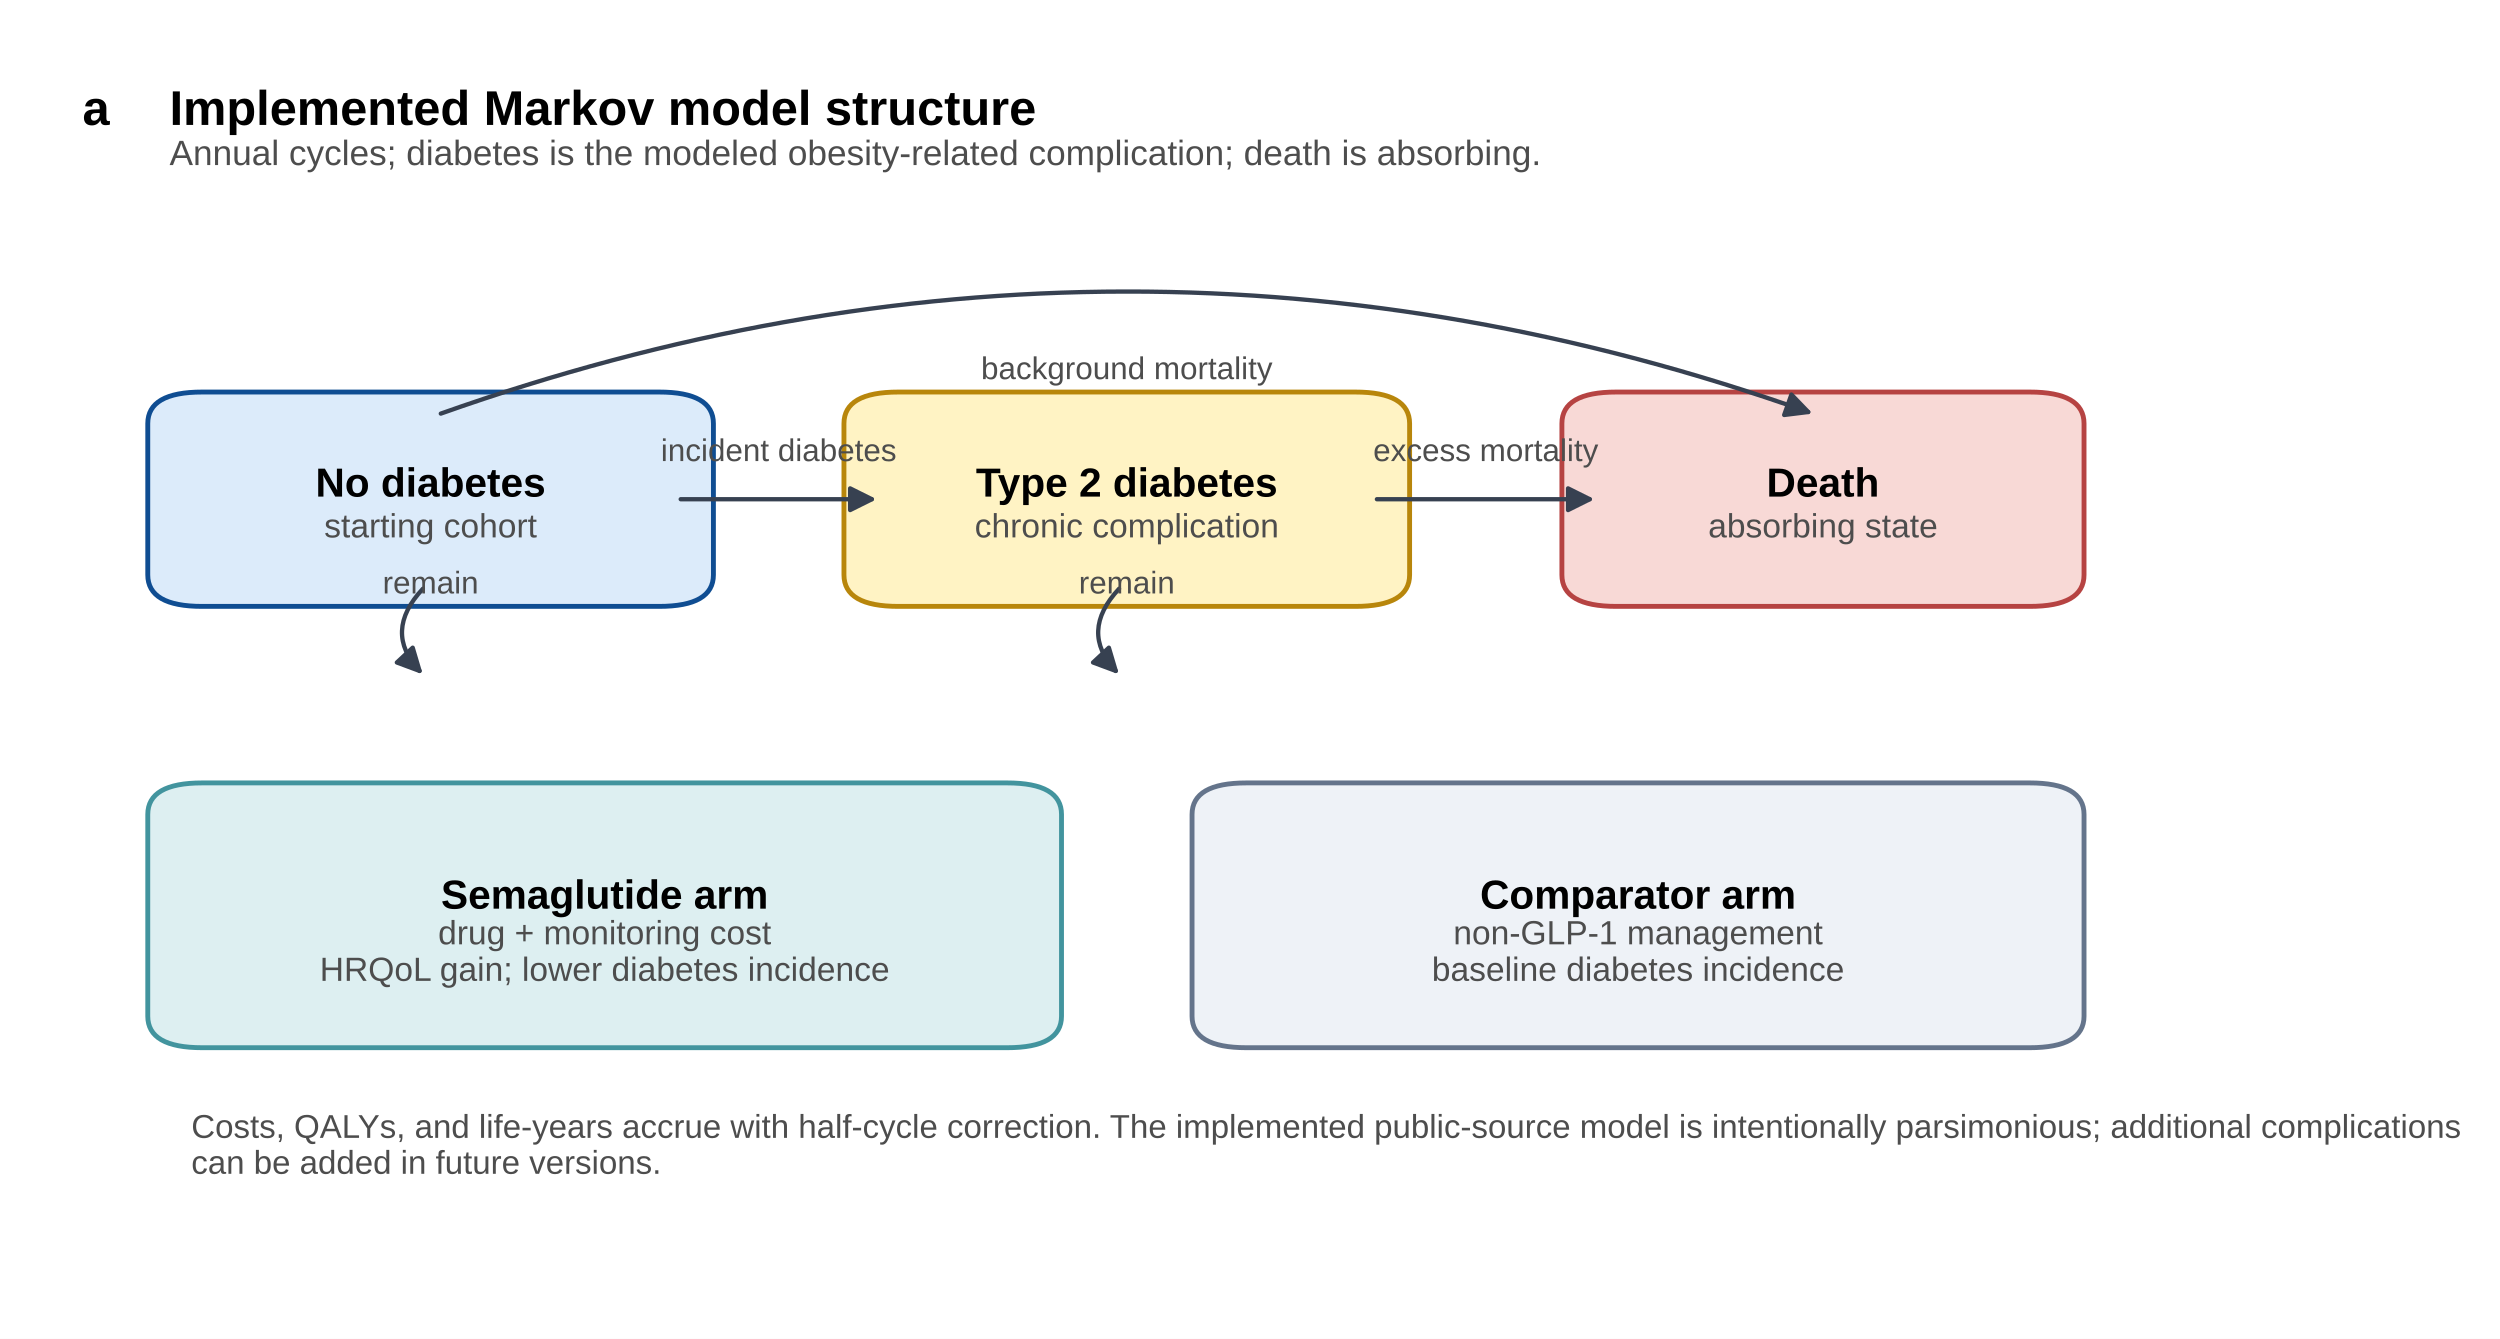
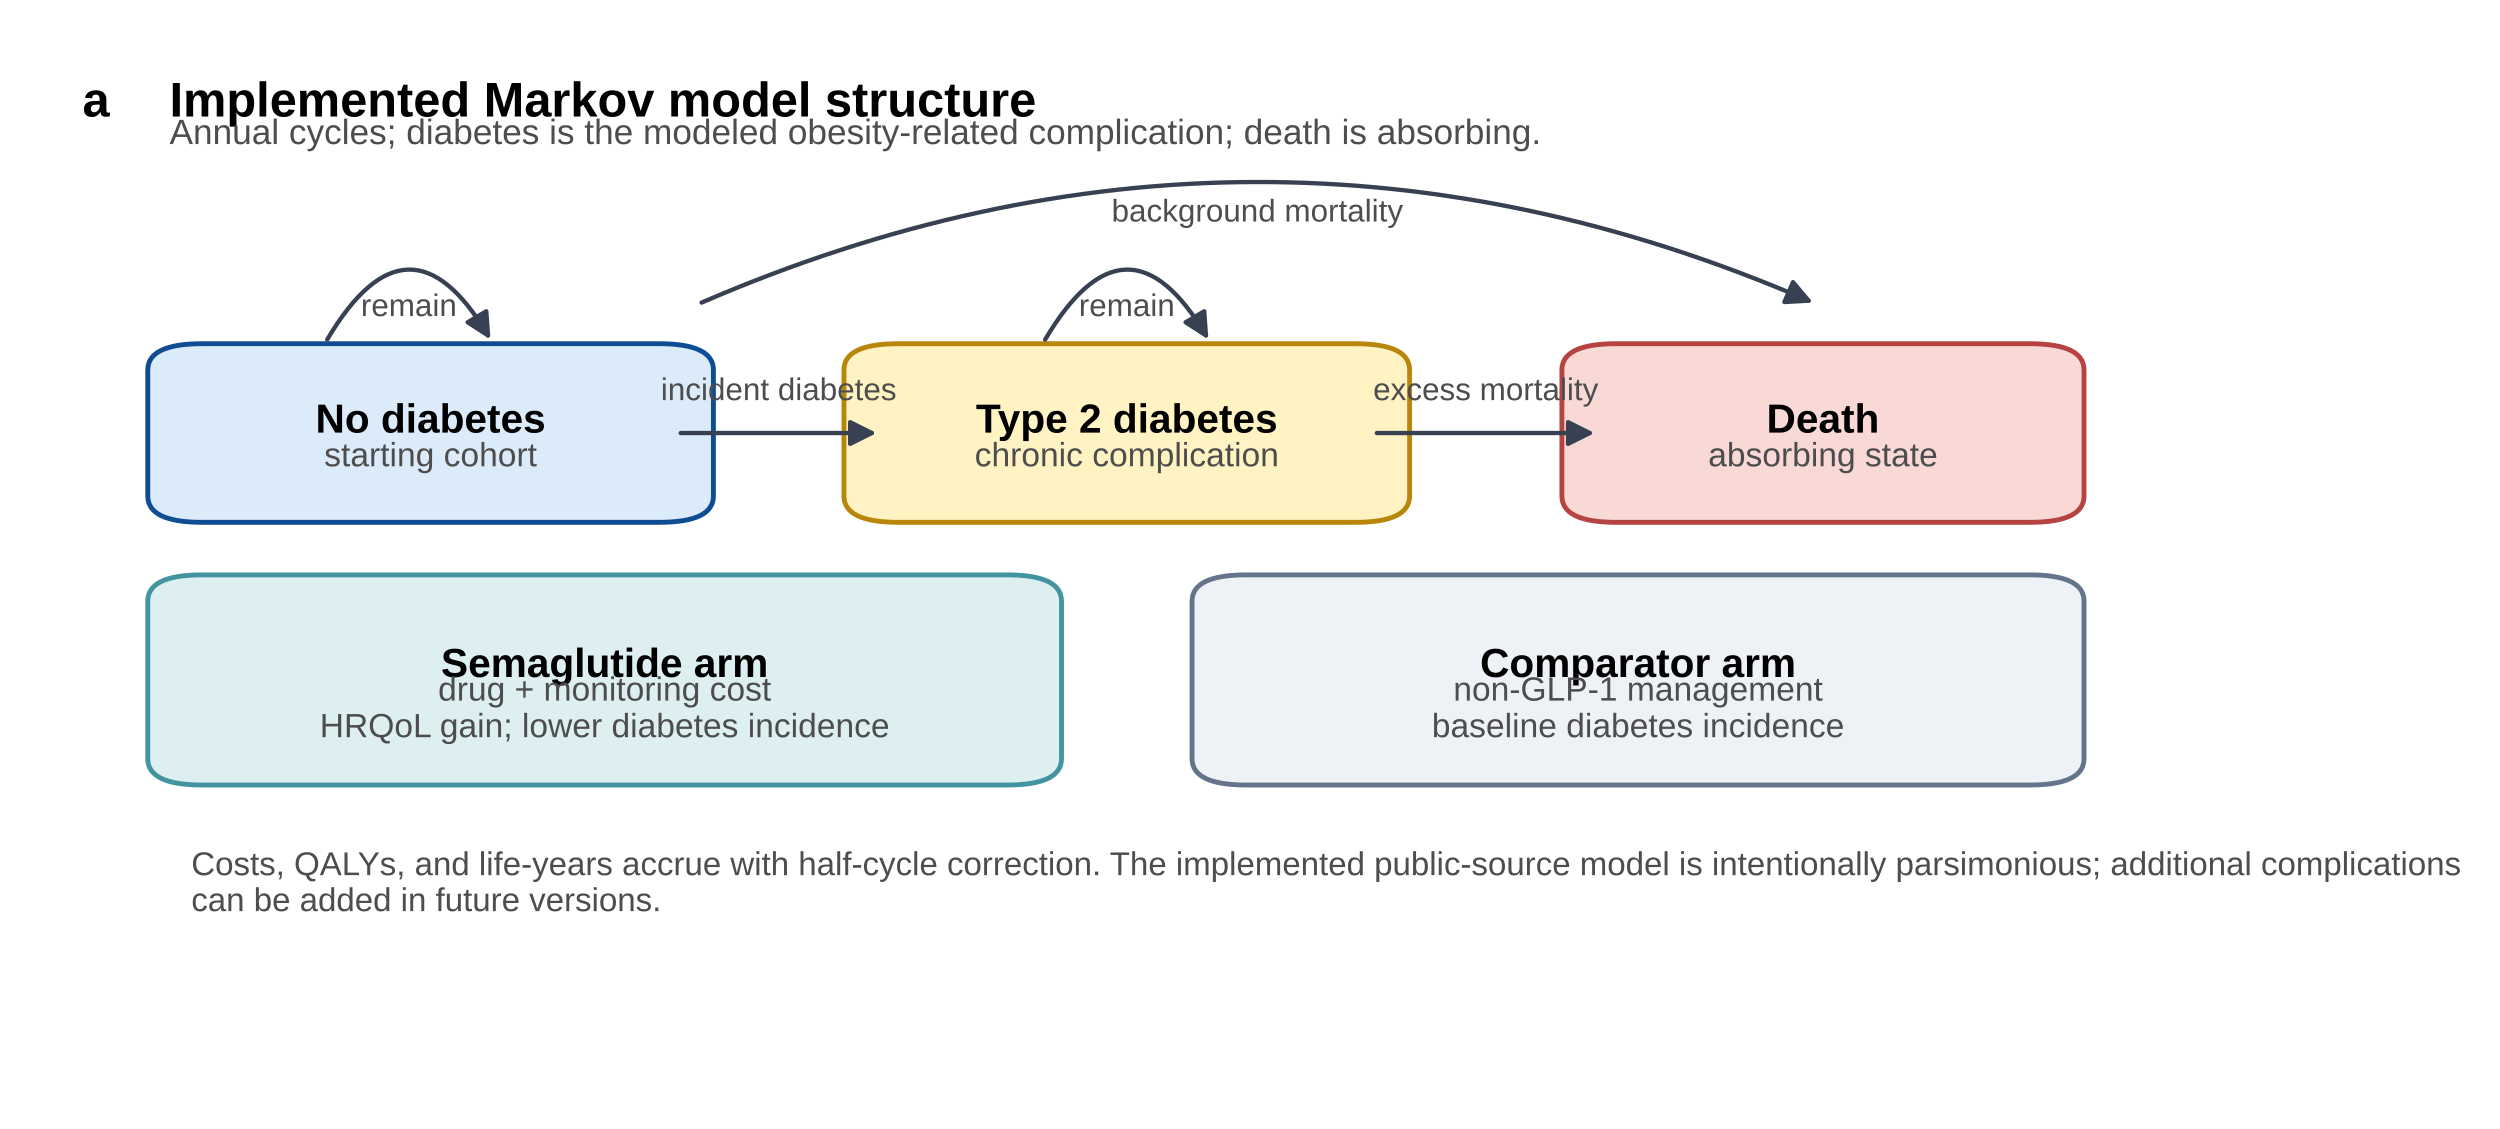
- <svg xmlns="http://www.w3.org/2000/svg" width="461.67pt" height="247.248pt" viewBox="0 0 461.67 247.248" version="1.1">
+ <svg xmlns="http://www.w3.org/2000/svg" width="461.67pt" height="208.44pt" viewBox="0 0 461.67 208.44" version="1.1">
  <defs>
    <style type="text/css">*{stroke-linejoin: round; stroke-linecap: butt}</style>
  </defs>
  <g id="figure_1">
    <g id="patch_1">
-       <path d="M 0 247.248  L 461.67 247.248  L 461.67 0  L 0 0  z " style="fill: #ffffff" />
+       <path d="M 0 208.44  L 461.67 208.44  L 461.67 0  L 0 0  z " style="fill: #ffffff" />
    </g>
    <g id="axes_1">
      <g id="patch_2">
-         <path d="M 37.332 111.982  L 121.702 111.982  Q 131.746 111.982 131.746 106.16  L 131.746 78.219  Q 131.746 72.397 121.702 72.397  L 37.332 72.397  Q 27.288 72.397 27.288 78.219  L 27.288 106.16  Q 27.288 111.982 37.332 111.982  z " clip-path="url(#p3549f0f752)" style="fill: #dcebfa; stroke: #0f4d92; stroke-width: 0.9; stroke-linejoin: miter" />
+         <path d="M 37.332 96.458  L 121.702 96.458  Q 131.746 96.458 131.746 91.607  L 131.746 68.323  Q 131.746 63.472 121.702 63.472  L 37.332 63.472  Q 27.288 63.472 27.288 68.323  L 27.288 91.607  Q 27.288 96.458 37.332 96.458  z " clip-path="url(#p35d97264fc)" style="fill: #dcebfa; stroke: #0f4d92; stroke-width: 0.9; stroke-linejoin: miter" />
      </g>
      <g id="patch_3">
-         <path d="M 165.895 111.982  L 250.265 111.982  Q 260.309 111.982 260.309 106.16  L 260.309 78.219  Q 260.309 72.397 250.265 72.397  L 165.895 72.397  Q 155.851 72.397 155.851 78.219  L 155.851 106.16  Q 155.851 111.982 165.895 111.982  z " clip-path="url(#p3549f0f752)" style="fill: #fff3c4; stroke: #b8860b; stroke-width: 0.9; stroke-linejoin: miter" />
+         <path d="M 165.895 96.458  L 250.265 96.458  Q 260.309 96.458 260.309 91.607  L 260.309 68.323  Q 260.309 63.472 250.265 63.472  L 165.895 63.472  Q 155.851 63.472 155.851 68.323  L 155.851 91.607  Q 155.851 96.458 165.895 96.458  z " clip-path="url(#p35d97264fc)" style="fill: #fff3c4; stroke: #b8860b; stroke-width: 0.9; stroke-linejoin: miter" />
      </g>
      <g id="patch_4">
-         <path d="M 298.476 111.982  L 374.81 111.982  Q 384.854 111.982 384.854 106.16  L 384.854 78.219  Q 384.854 72.397 374.81 72.397  L 298.476 72.397  Q 288.432 72.397 288.432 78.219  L 288.432 106.16  Q 288.432 111.982 298.476 111.982  z " clip-path="url(#p3549f0f752)" style="fill: #f8d9d6; stroke: #b64342; stroke-width: 0.9; stroke-linejoin: miter" />
+         <path d="M 298.476 96.458  L 374.81 96.458  Q 384.854 96.458 384.854 91.607  L 384.854 68.323  Q 384.854 63.472 374.81 63.472  L 298.476 63.472  Q 288.432 63.472 288.432 68.323  L 288.432 91.607  Q 288.432 96.458 298.476 96.458  z " clip-path="url(#p35d97264fc)" style="fill: #f8d9d6; stroke: #b64342; stroke-width: 0.9; stroke-linejoin: miter" />
      </g>
      <g id="patch_5">
-         <path d="M 125.706 92.19  Q 143.797 92.19 160.993 92.19  " clip-path="url(#p3549f0f752)" style="fill: none; stroke: #374151; stroke-width: 0.8; stroke-linecap: round" />
-         <path d="M 156.993 90.19  L 160.993 92.19  L 156.993 94.19  z " clip-path="url(#p3549f0f752)" style="fill: #374151; stroke: #374151; stroke-width: 0.8; stroke-linecap: round" />
+         <path d="M 125.706 79.965  Q 143.797 79.965 160.993 79.965  " clip-path="url(#p35d97264fc)" style="fill: none; stroke: #374151; stroke-width: 0.8; stroke-linecap: round" />
+         <path d="M 156.993 77.965  L 160.993 79.965  L 156.993 81.965  z " clip-path="url(#p35d97264fc)" style="fill: #374151; stroke: #374151; stroke-width: 0.8; stroke-linecap: round" />
      </g>
      <g id="patch_6">
-         <path d="M 254.272 92.19  Q 274.369 92.19 293.572 92.19  " clip-path="url(#p3549f0f752)" style="fill: none; stroke: #374151; stroke-width: 0.8; stroke-linecap: round" />
-         <path d="M 289.572 90.19  L 293.572 92.19  L 289.572 94.19  z " clip-path="url(#p3549f0f752)" style="fill: #374151; stroke: #374151; stroke-width: 0.8; stroke-linecap: round" />
+         <path d="M 254.272 79.965  Q 274.369 79.965 293.572 79.965  " clip-path="url(#p35d97264fc)" style="fill: none; stroke: #374151; stroke-width: 0.8; stroke-linecap: round" />
+         <path d="M 289.572 77.965  L 293.572 79.965  L 289.572 81.965  z " clip-path="url(#p35d97264fc)" style="fill: #374151; stroke: #374151; stroke-width: 0.8; stroke-linecap: round" />
      </g>
      <g id="patch_7">
-         <path d="M 81.404 76.38  Q 208.083 31.445 333.919 76.083  " clip-path="url(#p3549f0f752)" style="fill: none; stroke: #374151; stroke-width: 0.8; stroke-linecap: round" />
-         <path d="M 330.818 72.861  L 333.919 76.083  L 329.481 76.631  z " clip-path="url(#p3549f0f752)" style="fill: #374151; stroke: #374151; stroke-width: 0.8; stroke-linecap: round" />
+         <path d="M 129.561 55.881  Q 232.184 11.519 333.986 55.525  " clip-path="url(#p35d97264fc)" style="fill: none; stroke: #374151; stroke-width: 0.8; stroke-linecap: round" />
+         <path d="M 331.108 52.102  L 333.986 55.525  L 329.521 55.773  z " clip-path="url(#p35d97264fc)" style="fill: #374151; stroke: #374151; stroke-width: 0.8; stroke-linecap: round" />
      </g>
      <g id="patch_8">
-         <path d="M 78.09 108.728  Q 70.698 116.639 77.48 123.896  " clip-path="url(#p3549f0f752)" style="fill: none; stroke: #374151; stroke-width: 0.8; stroke-linecap: round" />
-         <path d="M 76.21 119.608  L 77.48 123.896  L 73.287 122.339  z " clip-path="url(#p3549f0f752)" style="fill: #374151; stroke: #374151; stroke-width: 0.8; stroke-linecap: round" />
+         <path d="M 60.423 62.707  Q 75.499 37.25 90.12 61.938  " clip-path="url(#p35d97264fc)" style="fill: none; stroke: #374151; stroke-width: 0.8; stroke-linecap: round" />
+         <path d="M 89.802 57.477  L 90.12 61.938  L 86.361 59.515  z " clip-path="url(#p35d97264fc)" style="fill: #374151; stroke: #374151; stroke-width: 0.8; stroke-linecap: round" />
      </g>
      <g id="patch_9">
-         <path d="M 206.653 108.728  Q 199.261 116.639 206.043 123.896  " clip-path="url(#p3549f0f752)" style="fill: none; stroke: #374151; stroke-width: 0.8; stroke-linecap: round" />
-         <path d="M 204.773 119.608  L 206.043 123.896  L 201.851 122.339  z " clip-path="url(#p3549f0f752)" style="fill: #374151; stroke: #374151; stroke-width: 0.8; stroke-linecap: round" />
+         <path d="M 193.004 62.707  Q 208.08 37.25 222.7 61.938  " clip-path="url(#p35d97264fc)" style="fill: none; stroke: #374151; stroke-width: 0.8; stroke-linecap: round" />
+         <path d="M 222.383 57.477  L 222.7 61.938  L 218.941 59.515  z " clip-path="url(#p35d97264fc)" style="fill: #374151; stroke: #374151; stroke-width: 0.8; stroke-linecap: round" />
      </g>
      <g id="patch_10">
-         <path d="M 37.332 193.478  L 185.983 193.478  Q 196.027 193.478 196.027 187.657  L 196.027 150.402  Q 196.027 144.58 185.983 144.58  L 37.332 144.58  Q 27.288 144.58 27.288 150.402  L 27.288 187.657  Q 27.288 193.478 37.332 193.478  z " clip-path="url(#p3549f0f752)" style="fill: #ddeff1; stroke: #42949e; stroke-width: 0.9; stroke-linejoin: miter" />
+         <path d="M 37.332 144.968  L 185.983 144.968  Q 196.027 144.968 196.027 140.117  L 196.027 111.011  Q 196.027 106.16 185.983 106.16  L 37.332 106.16  Q 27.288 106.16 27.288 111.011  L 27.288 140.117  Q 27.288 144.968 37.332 144.968  z " clip-path="url(#p35d97264fc)" style="fill: #ddeff1; stroke: #42949e; stroke-width: 0.9; stroke-linejoin: miter" />
      </g>
      <g id="patch_11">
-         <path d="M 230.177 193.478  L 374.81 193.478  Q 384.854 193.478 384.854 187.657  L 384.854 150.402  Q 384.854 144.58 374.81 144.58  L 230.177 144.58  Q 220.133 144.58 220.133 150.402  L 220.133 187.657  Q 220.133 193.478 230.177 193.478  z " clip-path="url(#p3549f0f752)" style="fill: #eef2f7; stroke: #64748b; stroke-width: 0.9; stroke-linejoin: miter" />
+         <path d="M 230.177 144.968  L 374.81 144.968  Q 384.854 144.968 384.854 140.117  L 384.854 111.011  Q 384.854 106.16 374.81 106.16  L 230.177 106.16  Q 220.133 106.16 220.133 111.011  L 220.133 140.117  Q 220.133 144.968 230.177 144.968  z " clip-path="url(#p35d97264fc)" style="fill: #eef2f7; stroke: #64748b; stroke-width: 0.9; stroke-linejoin: miter" />
      </g>
      <g id="text_1">
-         <text style="font-weight: 700; font-size: 9px; font-family: 'Arial', 'Helvetica', 'DejaVu Sans', sans-serif; text-anchor: start" x="15.235" y="23.066" transform="rotate(-0 15.2352 23.06617)">a</text>
+         <text style="font-weight: 700; font-size: 9px; font-family: 'Arial', 'Helvetica', 'DejaVu Sans', sans-serif; text-anchor: start" x="15.235" y="21.514" transform="rotate(-0 15.2352 21.51385)">a</text>
      </g>
      <g id="text_2">
-         <text style="font-weight: 700; font-size: 9px; font-family: 'Arial', 'Helvetica', 'DejaVu Sans', sans-serif; text-anchor: start" x="31.306" y="23.066" transform="rotate(-0 31.3056 23.06617)">Implemented Markov model structure</text>
+         <text style="font-weight: 700; font-size: 9px; font-family: 'Arial', 'Helvetica', 'DejaVu Sans', sans-serif; text-anchor: start" x="31.306" y="21.514" transform="rotate(-0 31.3056 21.51385)">Implemented Markov model structure</text>
      </g>
      <g id="text_3">
-         <text style="font-size: 6.5px; font-family: 'Arial', 'Helvetica', 'DejaVu Sans', sans-serif; text-anchor: start; fill: #4d4d4d" x="31.306" y="30.485" transform="rotate(-0 31.3056 30.4848)">Annual cycles; diabetes is the modeled obesity-related complication; death is absorbing.</text>
+         <text style="font-size: 6.5px; font-family: 'Arial', 'Helvetica', 'DejaVu Sans', sans-serif; text-anchor: start; fill: #4d4d4d" x="31.306" y="26.604" transform="rotate(-0 31.3056 26.604)">Annual cycles; diabetes is the modeled obesity-related complication; death is absorbing.</text>
      </g>
      <g id="text_4">
-         <text style="font-weight: 700; font-size: 7.5px; font-family: 'Arial', 'Helvetica', 'DejaVu Sans', sans-serif; text-anchor: middle" x="79.517" y="91.709" transform="rotate(-0 79.5168 91.70882)">No diabetes</text>
+         <text style="font-weight: 700; font-size: 7.5px; font-family: 'Arial', 'Helvetica', 'DejaVu Sans', sans-serif; text-anchor: middle" x="79.517" y="79.888" transform="rotate(-0 79.5168 79.8879)">No diabetes</text>
      </g>
      <g id="text_5">
-         <text style="font-size: 6.2px; font-family: 'Arial', 'Helvetica', 'DejaVu Sans', sans-serif; text-anchor: middle; fill: #4d4d4d" x="79.517" y="99.243" transform="rotate(-0 79.5168 99.24259)">starting cohort</text>
+         <text style="font-size: 6.2px; font-family: 'Arial', 'Helvetica', 'DejaVu Sans', sans-serif; text-anchor: middle; fill: #4d4d4d" x="79.517" y="86.11" transform="rotate(-0 79.5168 86.10997)">starting cohort</text>
      </g>
      <g id="text_6">
-         <text style="font-weight: 700; font-size: 7.5px; font-family: 'Arial', 'Helvetica', 'DejaVu Sans', sans-serif; text-anchor: middle" x="208.08" y="91.709" transform="rotate(-0 208.08 91.70875)">Type 2 diabetes</text>
+         <text style="font-weight: 700; font-size: 7.5px; font-family: 'Arial', 'Helvetica', 'DejaVu Sans', sans-serif; text-anchor: middle" x="208.08" y="79.888" transform="rotate(-0 208.08 79.88783)">Type 2 diabetes</text>
      </g>
      <g id="text_7">
-         <text style="font-size: 6.2px; font-family: 'Arial', 'Helvetica', 'DejaVu Sans', sans-serif; text-anchor: middle; fill: #4d4d4d" x="208.08" y="99.243" transform="rotate(-0 208.08 99.24265)">chronic complication</text>
+         <text style="font-size: 6.2px; font-family: 'Arial', 'Helvetica', 'DejaVu Sans', sans-serif; text-anchor: middle; fill: #4d4d4d" x="208.08" y="86.11" transform="rotate(-0 208.08 86.11003)">chronic complication</text>
      </g>
      <g id="text_8">
-         <text style="font-weight: 700; font-size: 7.5px; font-family: 'Arial', 'Helvetica', 'DejaVu Sans', sans-serif; text-anchor: middle" x="336.643" y="91.709" transform="rotate(-0 336.6432 91.70882)">Death</text>
+         <text style="font-weight: 700; font-size: 7.5px; font-family: 'Arial', 'Helvetica', 'DejaVu Sans', sans-serif; text-anchor: middle" x="336.643" y="79.888" transform="rotate(-0 336.6432 79.8879)">Death</text>
      </g>
      <g id="text_9">
-         <text style="font-size: 6.2px; font-family: 'Arial', 'Helvetica', 'DejaVu Sans', sans-serif; text-anchor: middle; fill: #4d4d4d" x="336.643" y="99.243" transform="rotate(-0 336.6432 99.24259)">absorbing state</text>
+         <text style="font-size: 6.2px; font-family: 'Arial', 'Helvetica', 'DejaVu Sans', sans-serif; text-anchor: middle; fill: #4d4d4d" x="336.643" y="86.11" transform="rotate(-0 336.6432 86.10997)">absorbing state</text>
      </g>
      <g id="text_10">
-         <text style="font-size: 5.8px; font-family: 'Arial', 'Helvetica', 'DejaVu Sans', sans-serif; text-anchor: middle; fill: #4d4d4d" x="143.798" y="85.148" transform="rotate(-0 143.7984 85.14772)">incident diabetes</text>
+         <text style="font-size: 5.8px; font-family: 'Arial', 'Helvetica', 'DejaVu Sans', sans-serif; text-anchor: middle; fill: #4d4d4d" x="143.798" y="73.893" transform="rotate(-0 143.7984 73.89339)">incident diabetes</text>
      </g>
      <g id="text_11">
-         <text style="font-size: 5.8px; font-family: 'Arial', 'Helvetica', 'DejaVu Sans', sans-serif; text-anchor: middle; fill: #4d4d4d" x="274.37" y="85.148" transform="rotate(-0 274.3704 85.1476)">excess mortality</text>
+         <text style="font-size: 5.8px; font-family: 'Arial', 'Helvetica', 'DejaVu Sans', sans-serif; text-anchor: middle; fill: #4d4d4d" x="274.37" y="73.893" transform="rotate(-0 274.3704 73.89328)">excess mortality</text>
      </g>
      <g id="text_12">
-         <text style="font-size: 5.8px; font-family: 'Arial', 'Helvetica', 'DejaVu Sans', sans-serif; text-anchor: middle; fill: #4d4d4d" x="208.08" y="70.012" transform="rotate(-0 208.08 70.01248)">background mortality</text>
+         <text style="font-size: 5.8px; font-family: 'Arial', 'Helvetica', 'DejaVu Sans', sans-serif; text-anchor: middle; fill: #4d4d4d" x="232.186" y="40.906" transform="rotate(-0 232.1856 40.90648)">background mortality</text>
      </g>
      <g id="text_13">
-         <text style="font-size: 5.8px; font-family: 'Arial', 'Helvetica', 'DejaVu Sans', sans-serif; text-anchor: middle; fill: #4d4d4d" x="79.517" y="109.597" transform="rotate(-0 79.5168 109.5968)">remain</text>
+         <text style="font-size: 5.8px; font-family: 'Arial', 'Helvetica', 'DejaVu Sans', sans-serif; text-anchor: middle; fill: #4d4d4d" x="75.499" y="58.37" transform="rotate(-0 75.4992 58.3702)">remain</text>
      </g>
      <g id="text_14">
-         <text style="font-size: 5.8px; font-family: 'Arial', 'Helvetica', 'DejaVu Sans', sans-serif; text-anchor: middle; fill: #4d4d4d" x="208.08" y="109.597" transform="rotate(-0 208.08 109.5968)">remain</text>
+         <text style="font-size: 5.8px; font-family: 'Arial', 'Helvetica', 'DejaVu Sans', sans-serif; text-anchor: middle; fill: #4d4d4d" x="208.08" y="58.37" transform="rotate(-0 208.08 58.3702)">remain</text>
      </g>
      <g id="text_15">
-         <text style="font-weight: 700; font-size: 7.5px; font-family: 'Arial', 'Helvetica', 'DejaVu Sans', sans-serif; text-anchor: middle" x="111.658" y="167.803" transform="rotate(-0 111.6576 167.8035)">Semaglutide arm</text>
+         <text style="font-weight: 700; font-size: 7.5px; font-family: 'Arial', 'Helvetica', 'DejaVu Sans', sans-serif; text-anchor: middle" x="111.658" y="125.022" transform="rotate(-0 111.6576 125.0215)">Semaglutide arm</text>
      </g>
      <g id="text_16">
-         <text style="font-size: 6.2px; font-family: 'Arial', 'Helvetica', 'DejaVu Sans', sans-serif; fill: #4d4d4d" transform="translate(80.90172 174.3831)">drug + monitoring cost</text>
-         <text style="font-size: 6.2px; font-family: 'Arial', 'Helvetica', 'DejaVu Sans', sans-serif; fill: #4d4d4d" transform="translate(59.04527 181.1347)">HRQoL gain; lower diabetes incidence</text>
+         <text style="font-size: 6.2px; font-family: 'Arial', 'Helvetica', 'DejaVu Sans', sans-serif; fill: #4d4d4d" transform="translate(80.90172 129.3814)">drug + monitoring cost</text>
+         <text style="font-size: 6.2px; font-family: 'Arial', 'Helvetica', 'DejaVu Sans', sans-serif; fill: #4d4d4d" transform="translate(59.04527 136.133)">HRQoL gain; lower diabetes incidence</text>
      </g>
      <g id="text_17">
-         <text style="font-weight: 700; font-size: 7.5px; font-family: 'Arial', 'Helvetica', 'DejaVu Sans', sans-serif; text-anchor: middle" x="302.494" y="167.804" transform="rotate(-0 302.4936 167.8035)">Comparator arm</text>
+         <text style="font-weight: 700; font-size: 7.5px; font-family: 'Arial', 'Helvetica', 'DejaVu Sans', sans-serif; text-anchor: middle" x="302.494" y="125.022" transform="rotate(-0 302.4936 125.0216)">Comparator arm</text>
      </g>
      <g id="text_18">
-         <text style="font-size: 6.2px; font-family: 'Arial', 'Helvetica', 'DejaVu Sans', sans-serif; fill: #4d4d4d" transform="translate(268.3766 174.385)">non-GLP-1 management</text>
-         <text style="font-size: 6.2px; font-family: 'Arial', 'Helvetica', 'DejaVu Sans', sans-serif; fill: #4d4d4d" transform="translate(264.4077 181.133)">baseline diabetes incidence</text>
+         <text style="font-size: 6.2px; font-family: 'Arial', 'Helvetica', 'DejaVu Sans', sans-serif; fill: #4d4d4d" transform="translate(268.3766 129.3832)">non-GLP-1 management</text>
+         <text style="font-size: 6.2px; font-family: 'Arial', 'Helvetica', 'DejaVu Sans', sans-serif; fill: #4d4d4d" transform="translate(264.4077 136.1313)">baseline diabetes incidence</text>
      </g>
      <g id="text_19">
-         <text style="font-size: 6.1px; font-family: 'Arial', 'Helvetica', 'DejaVu Sans', sans-serif; fill: #4d4d4d" transform="translate(35.3232 210.124)">Costs, QALYs, and life-years accrue with half-cycle correction. The implemented public-source model is intentionally parsimonious; additional complications</text>
-         <text style="font-size: 6.1px; font-family: 'Arial', 'Helvetica', 'DejaVu Sans', sans-serif; fill: #4d4d4d" transform="translate(35.3232 216.7632)">can be added in future versions.</text>
+         <text style="font-size: 6.1px; font-family: 'Arial', 'Helvetica', 'DejaVu Sans', sans-serif; fill: #4d4d4d" transform="translate(35.3232 161.614)">Costs, QALYs, and life-years accrue with half-cycle correction. The implemented public-source model is intentionally parsimonious; additional complications</text>
+         <text style="font-size: 6.1px; font-family: 'Arial', 'Helvetica', 'DejaVu Sans', sans-serif; fill: #4d4d4d" transform="translate(35.3232 168.2532)">can be added in future versions.</text>
      </g>
    </g>
  </g>
  <defs>
-     <clipPath id="p3549f0f752">
-       <rect x="7.2" y="7.2" width="401.76" height="232.848" />
+     <clipPath id="p35d97264fc">
+       <rect x="7.2" y="7.2" width="401.76" height="194.04" />
    </clipPath>
  </defs>
</svg>
